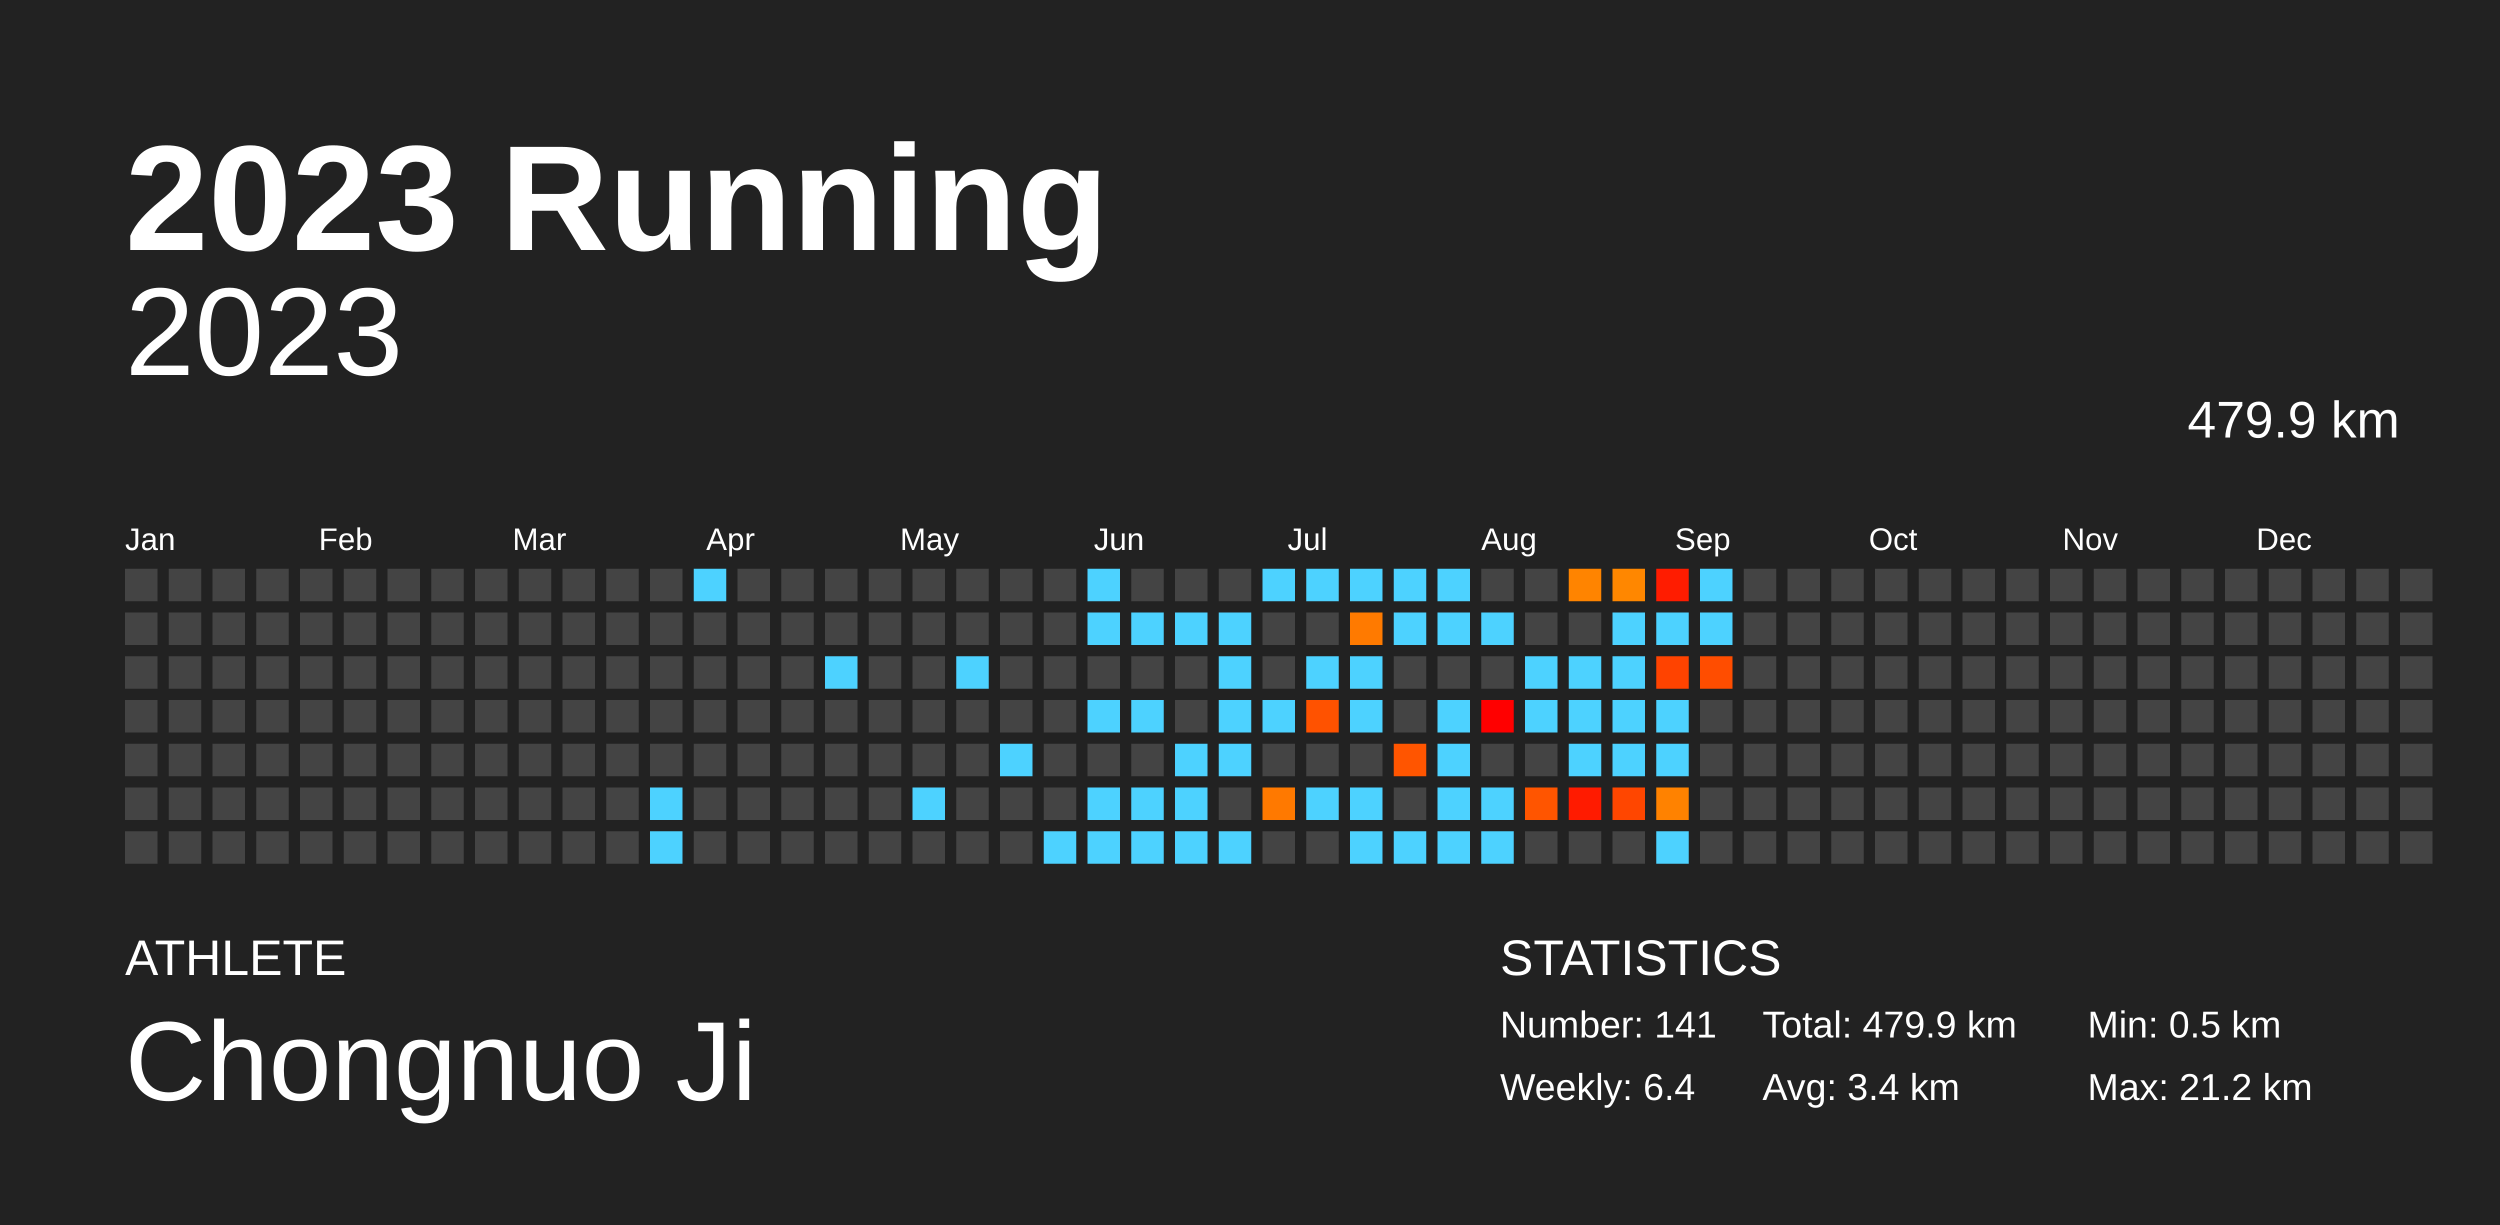
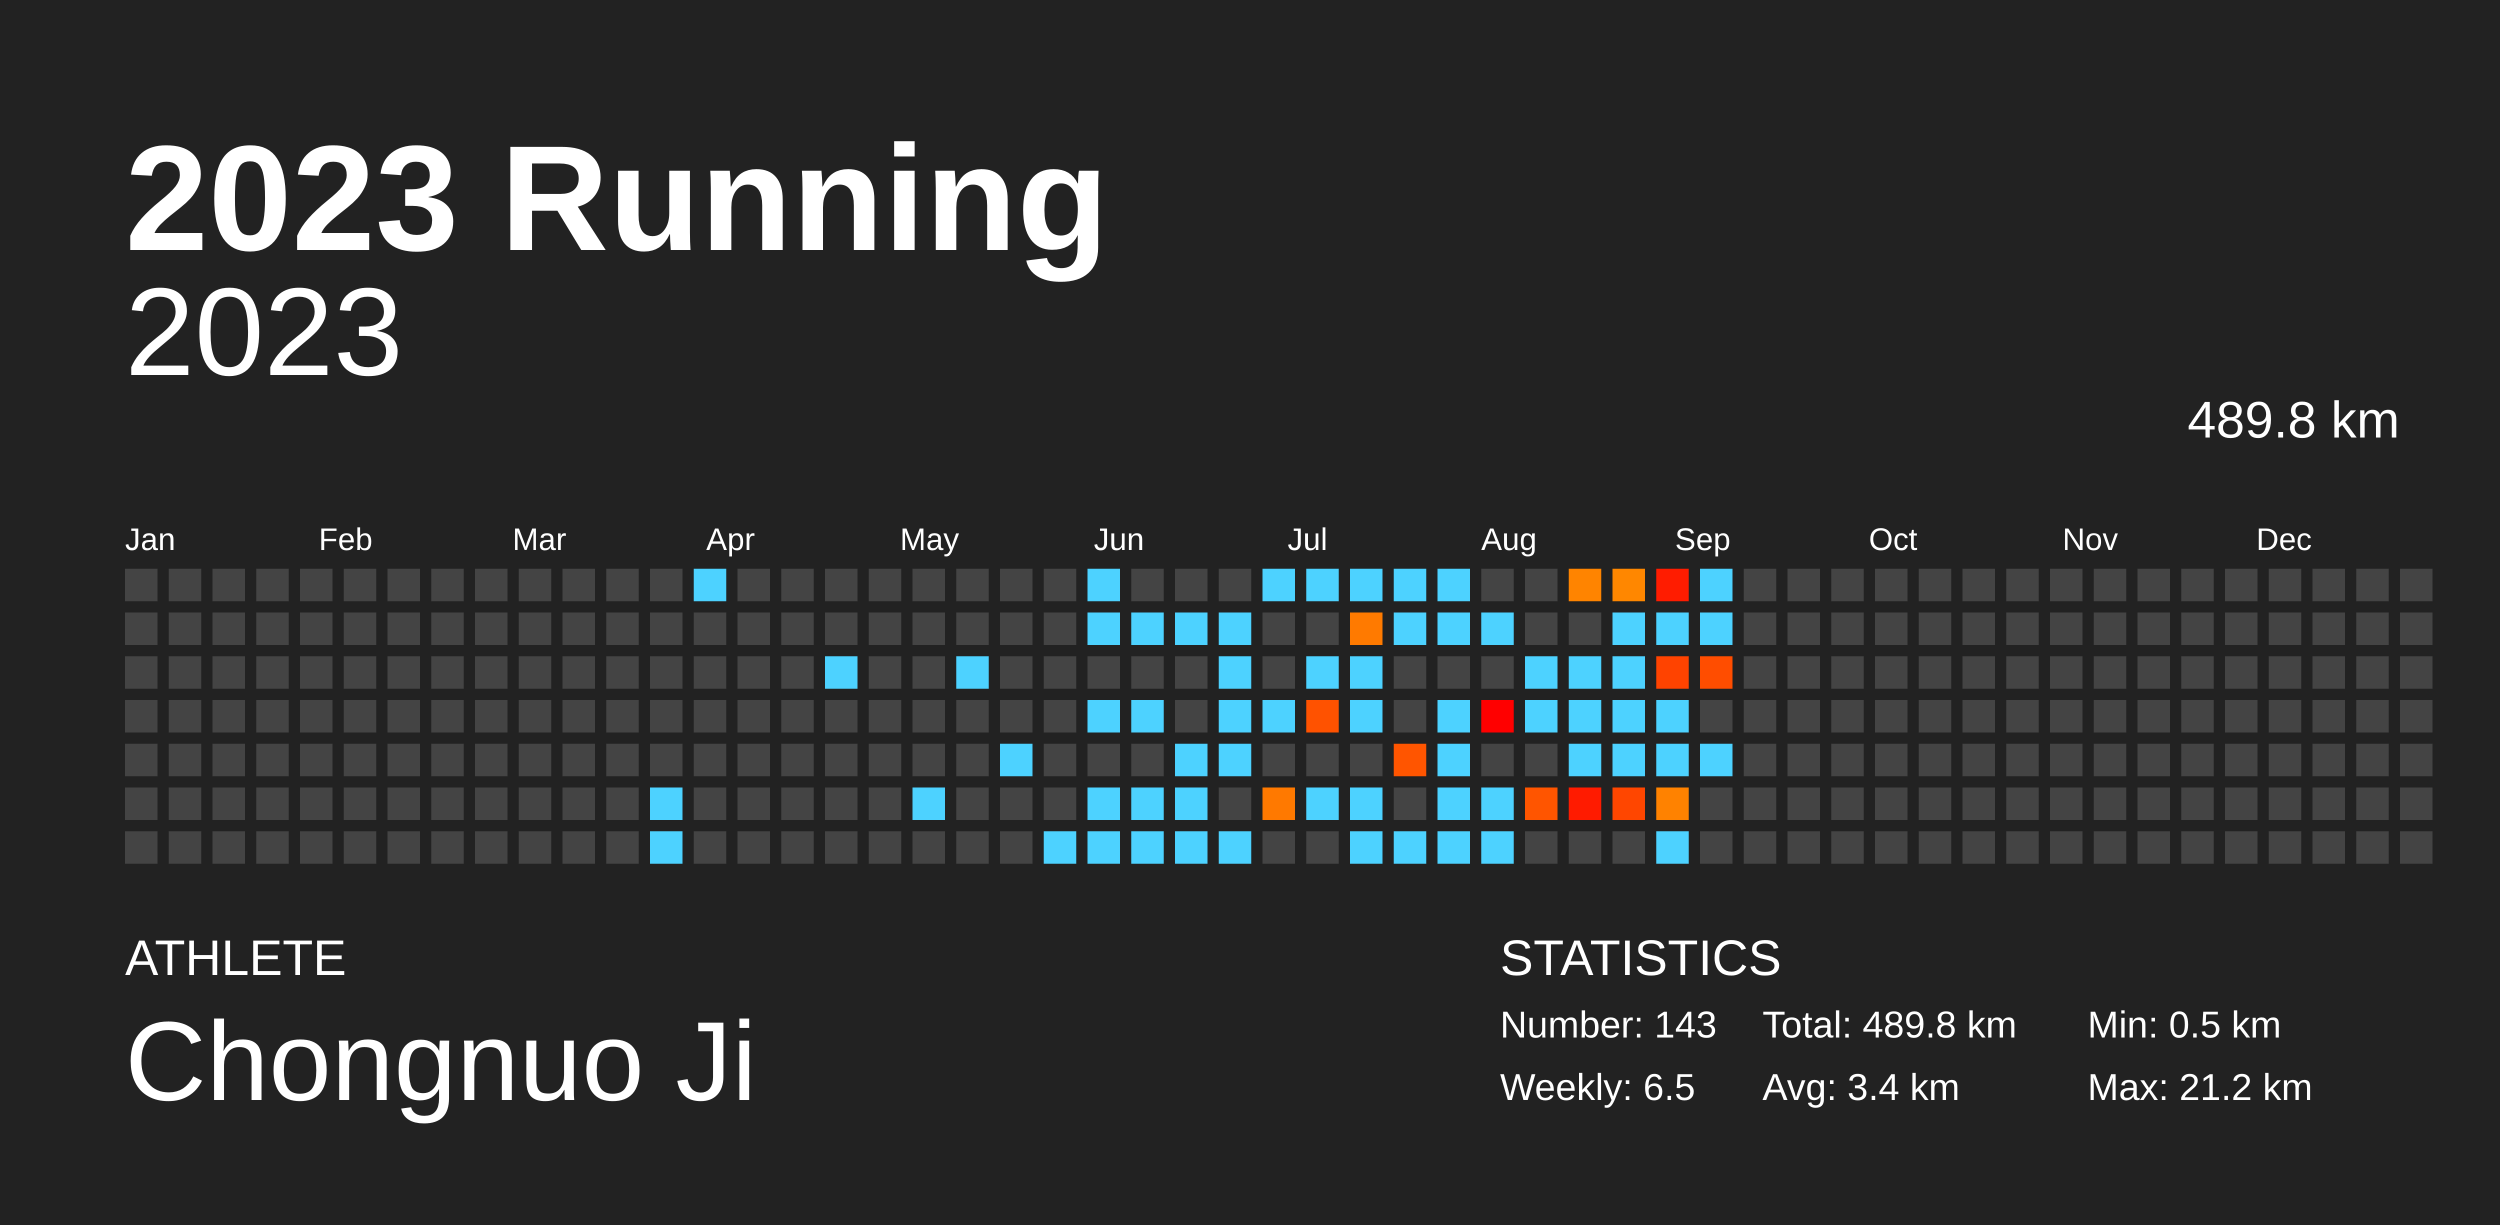
<svg xmlns="http://www.w3.org/2000/svg" baseProfile="full" height="98mm" version="1.1" viewBox="0,0,200,98" width="200mm">
  <defs />
  <rect fill="#222222" height="98" width="200" x="0" y="0" />
  <text fill="#FFFFFF" style="font-size:12px; font-family:Arial; font-weight:bold;" x="10" y="20">2023 Running</text>
  <text fill="#FFFFFF" style="font-size:4px; font-family:Arial" x="10" y="78">ATHLETE</text>
  <text fill="#FFFFFF" style="font-size:9px; font-family:Arial" x="10" y="88">Chongnuo Ji</text>
  <text fill="#FFFFFF" style="font-size:4px; font-family:Arial" x="120" y="78">STATISTICS</text>
-   <text fill="#FFFFFF" style="font-size:3px; font-family:Arial" x="120" y="83">Number: 141</text>
-   <text fill="#FFFFFF" style="font-size:3px; font-family:Arial" x="120" y="88">Weekly: 6.4</text>
-   <text fill="#FFFFFF" style="font-size:3px; font-family:Arial" x="141" y="83">Total: 479.9 km</text>
+   <text fill="#FFFFFF" style="font-size:3px; font-family:Arial" x="120" y="83">Number: 143</text>
+   <text fill="#FFFFFF" style="font-size:3px; font-family:Arial" x="120" y="88">Weekly: 6.5</text>
+   <text fill="#FFFFFF" style="font-size:3px; font-family:Arial" x="141" y="83">Total: 489.8 km</text>
  <text fill="#FFFFFF" style="font-size:3px; font-family:Arial" x="141" y="88">Avg: 3.4 km</text>
  <text fill="#FFFFFF" style="font-size:3px; font-family:Arial" x="167" y="83">Min: 0.5 km</text>
  <text fill="#FFFFFF" style="font-size:3px; font-family:Arial" x="167" y="88">Max: 21.2 km</text>
  <text alignment-baseline="hanging" fill="#FFFFFF" style="font-size:10.0px; font-family:Arial;" x="10" y="30">2023</text>
-   <text alignment-baseline="hanging" fill="#FFFFFF" style="font-size:4.125px; font-family:Arial;" x="175" y="35">479.9 km</text>
+   <text alignment-baseline="hanging" fill="#FFFFFF" style="font-size:4.125px; font-family:Arial;" x="175" y="35">489.8 km</text>
  <text fill="#FFFFFF" style="font-size:2.5px; font-family:Arial" x="10.0" y="44">Jan</text>
  <text fill="#FFFFFF" style="font-size:2.5px; font-family:Arial" x="25.5" y="44">Feb</text>
  <text fill="#FFFFFF" style="font-size:2.5px; font-family:Arial" x="41.0" y="44">Mar</text>
  <text fill="#FFFFFF" style="font-size:2.5px; font-family:Arial" x="56.5" y="44">Apr</text>
  <text fill="#FFFFFF" style="font-size:2.5px; font-family:Arial" x="72.0" y="44">May</text>
  <text fill="#FFFFFF" style="font-size:2.5px; font-family:Arial" x="87.5" y="44">Jun</text>
  <text fill="#FFFFFF" style="font-size:2.5px; font-family:Arial" x="103.0" y="44">Jul</text>
  <text fill="#FFFFFF" style="font-size:2.5px; font-family:Arial" x="118.5" y="44">Aug</text>
  <text fill="#FFFFFF" style="font-size:2.5px; font-family:Arial" x="134.0" y="44">Sep</text>
  <text fill="#FFFFFF" style="font-size:2.5px; font-family:Arial" x="149.5" y="44">Oct</text>
  <text fill="#FFFFFF" style="font-size:2.5px; font-family:Arial" x="165.0" y="44">Nov</text>
  <text fill="#FFFFFF" style="font-size:2.5px; font-family:Arial" x="180.5" y="44">Dec</text>
  <rect fill="#444444" height="2.6" width="2.6" x="10.0" y="45.5" />
  <rect fill="#444444" height="2.6" width="2.6" x="10.0" y="49.0" />
  <rect fill="#444444" height="2.6" width="2.6" x="10.0" y="52.5" />
  <rect fill="#444444" height="2.6" width="2.6" x="10.0" y="56.0" />
  <rect fill="#444444" height="2.6" width="2.6" x="10.0" y="59.5" />
  <rect fill="#444444" height="2.6" width="2.6" x="10.0" y="63.0" />
  <rect fill="#444444" height="2.6" width="2.6" x="10.0" y="66.5" />
  <rect fill="#444444" height="2.6" width="2.6" x="13.5" y="45.5" />
  <rect fill="#444444" height="2.6" width="2.6" x="13.5" y="49.0" />
  <rect fill="#444444" height="2.6" width="2.6" x="13.5" y="52.5" />
  <rect fill="#444444" height="2.6" width="2.6" x="13.5" y="56.0" />
  <rect fill="#444444" height="2.6" width="2.6" x="13.5" y="59.5" />
  <rect fill="#444444" height="2.6" width="2.6" x="13.5" y="63.0" />
  <rect fill="#444444" height="2.6" width="2.6" x="13.5" y="66.5" />
  <rect fill="#444444" height="2.6" width="2.6" x="17.0" y="45.5" />
  <rect fill="#444444" height="2.6" width="2.6" x="17.0" y="49.0" />
  <rect fill="#444444" height="2.6" width="2.6" x="17.0" y="52.5" />
  <rect fill="#444444" height="2.6" width="2.6" x="17.0" y="56.0" />
  <rect fill="#444444" height="2.6" width="2.6" x="17.0" y="59.5" />
  <rect fill="#444444" height="2.6" width="2.6" x="17.0" y="63.0" />
  <rect fill="#444444" height="2.6" width="2.6" x="17.0" y="66.5" />
  <rect fill="#444444" height="2.6" width="2.6" x="20.5" y="45.5" />
  <rect fill="#444444" height="2.6" width="2.6" x="20.5" y="49.0" />
  <rect fill="#444444" height="2.6" width="2.6" x="20.5" y="52.5" />
  <rect fill="#444444" height="2.6" width="2.6" x="20.5" y="56.0" />
  <rect fill="#444444" height="2.6" width="2.6" x="20.5" y="59.5" />
  <rect fill="#444444" height="2.6" width="2.6" x="20.5" y="63.0" />
  <rect fill="#444444" height="2.6" width="2.6" x="20.5" y="66.5" />
  <rect fill="#444444" height="2.6" width="2.6" x="24.0" y="45.5" />
  <rect fill="#444444" height="2.6" width="2.6" x="24.0" y="49.0" />
  <rect fill="#444444" height="2.6" width="2.6" x="24.0" y="52.5" />
  <rect fill="#444444" height="2.6" width="2.6" x="24.0" y="56.0" />
  <rect fill="#444444" height="2.6" width="2.6" x="24.0" y="59.5" />
  <rect fill="#444444" height="2.6" width="2.6" x="24.0" y="63.0" />
  <rect fill="#444444" height="2.6" width="2.6" x="24.0" y="66.5" />
  <rect fill="#444444" height="2.6" width="2.6" x="27.5" y="45.5" />
  <rect fill="#444444" height="2.6" width="2.6" x="27.5" y="49.0" />
  <rect fill="#444444" height="2.6" width="2.6" x="27.5" y="52.5" />
  <rect fill="#444444" height="2.6" width="2.6" x="27.5" y="56.0" />
  <rect fill="#444444" height="2.6" width="2.6" x="27.5" y="59.5" />
  <rect fill="#444444" height="2.6" width="2.6" x="27.5" y="63.0" />
  <rect fill="#444444" height="2.6" width="2.6" x="27.5" y="66.5" />
  <rect fill="#444444" height="2.6" width="2.6" x="31.0" y="45.5" />
  <rect fill="#444444" height="2.6" width="2.6" x="31.0" y="49.0" />
  <rect fill="#444444" height="2.6" width="2.6" x="31.0" y="52.5" />
  <rect fill="#444444" height="2.6" width="2.6" x="31.0" y="56.0" />
  <rect fill="#444444" height="2.6" width="2.6" x="31.0" y="59.5" />
  <rect fill="#444444" height="2.6" width="2.6" x="31.0" y="63.0" />
  <rect fill="#444444" height="2.6" width="2.6" x="31.0" y="66.5" />
  <rect fill="#444444" height="2.6" width="2.6" x="34.5" y="45.5" />
  <rect fill="#444444" height="2.6" width="2.6" x="34.5" y="49.0" />
  <rect fill="#444444" height="2.6" width="2.6" x="34.5" y="52.5" />
  <rect fill="#444444" height="2.6" width="2.6" x="34.5" y="56.0" />
  <rect fill="#444444" height="2.6" width="2.6" x="34.5" y="59.5" />
  <rect fill="#444444" height="2.6" width="2.6" x="34.5" y="63.0" />
  <rect fill="#444444" height="2.6" width="2.6" x="34.5" y="66.5" />
  <rect fill="#444444" height="2.6" width="2.6" x="38.0" y="45.5" />
  <rect fill="#444444" height="2.6" width="2.6" x="38.0" y="49.0" />
  <rect fill="#444444" height="2.6" width="2.6" x="38.0" y="52.5" />
  <rect fill="#444444" height="2.6" width="2.6" x="38.0" y="56.0" />
  <rect fill="#444444" height="2.6" width="2.6" x="38.0" y="59.5" />
  <rect fill="#444444" height="2.6" width="2.6" x="38.0" y="63.0" />
  <rect fill="#444444" height="2.6" width="2.6" x="38.0" y="66.5" />
  <rect fill="#444444" height="2.6" width="2.6" x="41.5" y="45.5" />
  <rect fill="#444444" height="2.6" width="2.6" x="41.5" y="49.0" />
  <rect fill="#444444" height="2.6" width="2.6" x="41.5" y="52.5" />
  <rect fill="#444444" height="2.6" width="2.6" x="41.5" y="56.0" />
  <rect fill="#444444" height="2.6" width="2.6" x="41.5" y="59.5" />
  <rect fill="#444444" height="2.6" width="2.6" x="41.5" y="63.0" />
  <rect fill="#444444" height="2.6" width="2.6" x="41.5" y="66.5" />
  <rect fill="#444444" height="2.6" width="2.6" x="45.0" y="45.5" />
  <rect fill="#444444" height="2.6" width="2.6" x="45.0" y="49.0" />
  <rect fill="#444444" height="2.6" width="2.6" x="45.0" y="52.5" />
  <rect fill="#444444" height="2.6" width="2.6" x="45.0" y="56.0" />
  <rect fill="#444444" height="2.6" width="2.6" x="45.0" y="59.5" />
  <rect fill="#444444" height="2.6" width="2.6" x="45.0" y="63.0" />
  <rect fill="#444444" height="2.6" width="2.6" x="45.0" y="66.5" />
  <rect fill="#444444" height="2.6" width="2.6" x="48.5" y="45.5" />
  <rect fill="#444444" height="2.6" width="2.6" x="48.5" y="49.0" />
  <rect fill="#444444" height="2.6" width="2.6" x="48.5" y="52.5" />
  <rect fill="#444444" height="2.6" width="2.6" x="48.5" y="56.0" />
  <rect fill="#444444" height="2.6" width="2.6" x="48.5" y="59.5" />
  <rect fill="#444444" height="2.6" width="2.6" x="48.5" y="63.0" />
  <rect fill="#444444" height="2.6" width="2.6" x="48.5" y="66.5" />
  <rect fill="#444444" height="2.6" width="2.6" x="52.0" y="45.5" />
  <rect fill="#444444" height="2.6" width="2.6" x="52.0" y="49.0" />
  <rect fill="#444444" height="2.6" width="2.6" x="52.0" y="52.5" />
  <rect fill="#444444" height="2.6" width="2.6" x="52.0" y="56.0" />
  <rect fill="#444444" height="2.6" width="2.6" x="52.0" y="59.5" />
  <rect fill="#4dd2ff" height="2.6" width="2.6" x="52.0" y="63.0" />
  <rect fill="#4dd2ff" height="2.6" width="2.6" x="52.0" y="66.5" />
  <rect fill="#4dd2ff" height="2.6" width="2.6" x="55.5" y="45.5" />
  <rect fill="#444444" height="2.6" width="2.6" x="55.5" y="49.0" />
  <rect fill="#444444" height="2.6" width="2.6" x="55.5" y="52.5" />
  <rect fill="#444444" height="2.6" width="2.6" x="55.5" y="56.0" />
  <rect fill="#444444" height="2.6" width="2.6" x="55.5" y="59.5" />
  <rect fill="#444444" height="2.6" width="2.6" x="55.5" y="63.0" />
  <rect fill="#444444" height="2.6" width="2.6" x="55.5" y="66.5" />
  <rect fill="#444444" height="2.6" width="2.6" x="59.0" y="45.5" />
  <rect fill="#444444" height="2.6" width="2.6" x="59.0" y="49.0" />
  <rect fill="#444444" height="2.6" width="2.6" x="59.0" y="52.5" />
  <rect fill="#444444" height="2.6" width="2.6" x="59.0" y="56.0" />
  <rect fill="#444444" height="2.6" width="2.6" x="59.0" y="59.5" />
  <rect fill="#444444" height="2.6" width="2.6" x="59.0" y="63.0" />
  <rect fill="#444444" height="2.6" width="2.6" x="59.0" y="66.5" />
  <rect fill="#444444" height="2.6" width="2.6" x="62.5" y="45.5" />
  <rect fill="#444444" height="2.6" width="2.6" x="62.5" y="49.0" />
  <rect fill="#444444" height="2.6" width="2.6" x="62.5" y="52.5" />
  <rect fill="#444444" height="2.6" width="2.6" x="62.5" y="56.0" />
  <rect fill="#444444" height="2.6" width="2.6" x="62.5" y="59.5" />
  <rect fill="#444444" height="2.6" width="2.6" x="62.5" y="63.0" />
  <rect fill="#444444" height="2.6" width="2.6" x="62.5" y="66.5" />
  <rect fill="#444444" height="2.6" width="2.6" x="66.0" y="45.5" />
  <rect fill="#444444" height="2.6" width="2.6" x="66.0" y="49.0" />
  <rect fill="#4dd2ff" height="2.6" width="2.6" x="66.0" y="52.5" />
  <rect fill="#444444" height="2.6" width="2.6" x="66.0" y="56.0" />
  <rect fill="#444444" height="2.6" width="2.6" x="66.0" y="59.5" />
  <rect fill="#444444" height="2.6" width="2.6" x="66.0" y="63.0" />
  <rect fill="#444444" height="2.6" width="2.6" x="66.0" y="66.5" />
  <rect fill="#444444" height="2.6" width="2.6" x="69.5" y="45.5" />
  <rect fill="#444444" height="2.6" width="2.6" x="69.5" y="49.0" />
  <rect fill="#444444" height="2.6" width="2.6" x="69.5" y="52.5" />
  <rect fill="#444444" height="2.6" width="2.6" x="69.5" y="56.0" />
  <rect fill="#444444" height="2.6" width="2.6" x="69.5" y="59.5" />
  <rect fill="#444444" height="2.6" width="2.6" x="69.5" y="63.0" />
  <rect fill="#444444" height="2.6" width="2.6" x="69.5" y="66.5" />
  <rect fill="#444444" height="2.6" width="2.6" x="73.0" y="45.5" />
  <rect fill="#444444" height="2.6" width="2.6" x="73.0" y="49.0" />
  <rect fill="#444444" height="2.6" width="2.6" x="73.0" y="52.5" />
  <rect fill="#444444" height="2.6" width="2.6" x="73.0" y="56.0" />
  <rect fill="#444444" height="2.6" width="2.6" x="73.0" y="59.5" />
  <rect fill="#4dd2ff" height="2.6" width="2.6" x="73.0" y="63.0" />
  <rect fill="#444444" height="2.6" width="2.6" x="73.0" y="66.5" />
  <rect fill="#444444" height="2.6" width="2.6" x="76.5" y="45.5" />
  <rect fill="#444444" height="2.6" width="2.6" x="76.5" y="49.0" />
  <rect fill="#4dd2ff" height="2.6" width="2.6" x="76.5" y="52.5" />
  <rect fill="#444444" height="2.6" width="2.6" x="76.5" y="56.0" />
  <rect fill="#444444" height="2.6" width="2.6" x="76.5" y="59.5" />
  <rect fill="#444444" height="2.6" width="2.6" x="76.5" y="63.0" />
  <rect fill="#444444" height="2.6" width="2.6" x="76.5" y="66.5" />
  <rect fill="#444444" height="2.6" width="2.6" x="80.0" y="45.5" />
  <rect fill="#444444" height="2.6" width="2.6" x="80.0" y="49.0" />
  <rect fill="#444444" height="2.6" width="2.6" x="80.0" y="52.5" />
  <rect fill="#444444" height="2.6" width="2.6" x="80.0" y="56.0" />
  <rect fill="#4dd2ff" height="2.6" width="2.6" x="80.0" y="59.5" />
  <rect fill="#444444" height="2.6" width="2.6" x="80.0" y="63.0" />
  <rect fill="#444444" height="2.6" width="2.6" x="80.0" y="66.5" />
  <rect fill="#444444" height="2.6" width="2.6" x="83.5" y="45.5" />
  <rect fill="#444444" height="2.6" width="2.6" x="83.5" y="49.0" />
  <rect fill="#444444" height="2.6" width="2.6" x="83.5" y="52.5" />
  <rect fill="#444444" height="2.6" width="2.6" x="83.5" y="56.0" />
  <rect fill="#444444" height="2.6" width="2.6" x="83.5" y="59.5" />
  <rect fill="#444444" height="2.6" width="2.6" x="83.5" y="63.0" />
  <rect fill="#4dd2ff" height="2.6" width="2.6" x="83.5" y="66.5" />
  <rect fill="#4dd2ff" height="2.6" width="2.6" x="87.0" y="45.5" />
  <rect fill="#4dd2ff" height="2.6" width="2.6" x="87.0" y="49.0" />
  <rect fill="#444444" height="2.6" width="2.6" x="87.0" y="52.5" />
  <rect fill="#4dd2ff" height="2.6" width="2.6" x="87.0" y="56.0" />
  <rect fill="#444444" height="2.6" width="2.6" x="87.0" y="59.5" />
  <rect fill="#4dd2ff" height="2.6" width="2.6" x="87.0" y="63.0" />
  <rect fill="#4dd2ff" height="2.6" width="2.6" x="87.0" y="66.5" />
  <rect fill="#444444" height="2.6" width="2.6" x="90.5" y="45.5" />
  <rect fill="#4dd2ff" height="2.6" width="2.6" x="90.5" y="49.0" />
  <rect fill="#444444" height="2.6" width="2.6" x="90.5" y="52.5" />
  <rect fill="#4dd2ff" height="2.6" width="2.6" x="90.5" y="56.0" />
  <rect fill="#444444" height="2.6" width="2.6" x="90.5" y="59.5" />
  <rect fill="#4dd2ff" height="2.6" width="2.6" x="90.5" y="63.0" />
  <rect fill="#4dd2ff" height="2.6" width="2.6" x="90.5" y="66.5" />
  <rect fill="#444444" height="2.6" width="2.6" x="94.0" y="45.5" />
  <rect fill="#4dd2ff" height="2.6" width="2.6" x="94.0" y="49.0" />
  <rect fill="#444444" height="2.6" width="2.6" x="94.0" y="52.5" />
  <rect fill="#444444" height="2.6" width="2.6" x="94.0" y="56.0" />
  <rect fill="#4dd2ff" height="2.6" width="2.6" x="94.0" y="59.5" />
  <rect fill="#4dd2ff" height="2.6" width="2.6" x="94.0" y="63.0" />
  <rect fill="#4dd2ff" height="2.6" width="2.6" x="94.0" y="66.5" />
  <rect fill="#444444" height="2.6" width="2.6" x="97.5" y="45.5" />
  <rect fill="#4dd2ff" height="2.6" width="2.6" x="97.5" y="49.0" />
  <rect fill="#4dd2ff" height="2.6" width="2.6" x="97.5" y="52.5" />
  <rect fill="#4dd2ff" height="2.6" width="2.6" x="97.5" y="56.0" />
  <rect fill="#4dd2ff" height="2.6" width="2.6" x="97.5" y="59.5" />
  <rect fill="#444444" height="2.6" width="2.6" x="97.5" y="63.0" />
  <rect fill="#4dd2ff" height="2.6" width="2.6" x="97.5" y="66.5" />
  <rect fill="#4dd2ff" height="2.6" width="2.6" x="101.0" y="45.5" />
  <rect fill="#444444" height="2.6" width="2.6" x="101.0" y="49.0" />
  <rect fill="#444444" height="2.6" width="2.6" x="101.0" y="52.5" />
  <rect fill="#4dd2ff" height="2.6" width="2.6" x="101.0" y="56.0" />
  <rect fill="#444444" height="2.6" width="2.6" x="101.0" y="59.5" />
  <rect fill="#ff7900" height="2.6" width="2.6" x="101.0" y="63.0" />
  <rect fill="#444444" height="2.6" width="2.6" x="101.0" y="66.5" />
  <rect fill="#4dd2ff" height="2.6" width="2.6" x="104.5" y="45.5" />
  <rect fill="#444444" height="2.6" width="2.6" x="104.5" y="49.0" />
  <rect fill="#4dd2ff" height="2.6" width="2.6" x="104.5" y="52.5" />
  <rect fill="#ff5200" height="2.6" width="2.6" x="104.5" y="56.0" />
  <rect fill="#444444" height="2.6" width="2.6" x="104.5" y="59.5" />
  <rect fill="#4dd2ff" height="2.6" width="2.6" x="104.5" y="63.0" />
  <rect fill="#444444" height="2.6" width="2.6" x="104.5" y="66.5" />
  <rect fill="#4dd2ff" height="2.6" width="2.6" x="108.0" y="45.5" />
  <rect fill="#ff7a00" height="2.6" width="2.6" x="108.0" y="49.0" />
  <rect fill="#4dd2ff" height="2.6" width="2.6" x="108.0" y="52.5" />
  <rect fill="#4dd2ff" height="2.6" width="2.6" x="108.0" y="56.0" />
  <rect fill="#444444" height="2.6" width="2.6" x="108.0" y="59.5" />
  <rect fill="#4dd2ff" height="2.6" width="2.6" x="108.0" y="63.0" />
  <rect fill="#4dd2ff" height="2.6" width="2.6" x="108.0" y="66.5" />
  <rect fill="#4dd2ff" height="2.6" width="2.6" x="111.5" y="45.5" />
  <rect fill="#4dd2ff" height="2.6" width="2.6" x="111.5" y="49.0" />
  <rect fill="#444444" height="2.6" width="2.6" x="111.5" y="52.5" />
  <rect fill="#444444" height="2.6" width="2.6" x="111.5" y="56.0" />
  <rect fill="#ff5500" height="2.6" width="2.6" x="111.5" y="59.5" />
  <rect fill="#444444" height="2.6" width="2.6" x="111.5" y="63.0" />
  <rect fill="#4dd2ff" height="2.6" width="2.6" x="111.5" y="66.5" />
  <rect fill="#4dd2ff" height="2.6" width="2.6" x="115.0" y="45.5" />
  <rect fill="#4dd2ff" height="2.6" width="2.6" x="115.0" y="49.0" />
  <rect fill="#444444" height="2.6" width="2.6" x="115.0" y="52.5" />
  <rect fill="#4dd2ff" height="2.6" width="2.6" x="115.0" y="56.0" />
  <rect fill="#4dd2ff" height="2.6" width="2.6" x="115.0" y="59.5" />
  <rect fill="#4dd2ff" height="2.6" width="2.6" x="115.0" y="63.0" />
  <rect fill="#4dd2ff" height="2.6" width="2.6" x="115.0" y="66.5" />
  <rect fill="#444444" height="2.6" width="2.6" x="118.5" y="45.5" />
  <rect fill="#4dd2ff" height="2.6" width="2.6" x="118.5" y="49.0" />
  <rect fill="#444444" height="2.6" width="2.6" x="118.5" y="52.5" />
  <rect fill="red" height="2.6" width="2.6" x="118.5" y="56.0" />
  <rect fill="#444444" height="2.6" width="2.6" x="118.5" y="59.5" />
  <rect fill="#4dd2ff" height="2.6" width="2.6" x="118.5" y="63.0" />
  <rect fill="#4dd2ff" height="2.6" width="2.6" x="118.5" y="66.5" />
  <rect fill="#444444" height="2.6" width="2.6" x="122.0" y="45.5" />
  <rect fill="#444444" height="2.6" width="2.6" x="122.0" y="49.0" />
  <rect fill="#4dd2ff" height="2.6" width="2.6" x="122.0" y="52.5" />
  <rect fill="#4dd2ff" height="2.6" width="2.6" x="122.0" y="56.0" />
  <rect fill="#444444" height="2.6" width="2.6" x="122.0" y="59.5" />
  <rect fill="#ff5500" height="2.6" width="2.6" x="122.0" y="63.0" />
  <rect fill="#444444" height="2.6" width="2.6" x="122.0" y="66.5" />
  <rect fill="#ff8400" height="2.6" width="2.6" x="125.5" y="45.5" />
  <rect fill="#444444" height="2.6" width="2.6" x="125.5" y="49.0" />
  <rect fill="#4dd2ff" height="2.6" width="2.6" x="125.5" y="52.5" />
  <rect fill="#4dd2ff" height="2.6" width="2.6" x="125.5" y="56.0" />
  <rect fill="#4dd2ff" height="2.6" width="2.6" x="125.5" y="59.5" />
  <rect fill="#ff1b00" height="2.6" width="2.6" x="125.5" y="63.0" />
  <rect fill="#444444" height="2.6" width="2.6" x="125.5" y="66.5" />
  <rect fill="#ff8700" height="2.6" width="2.6" x="129.0" y="45.5" />
  <rect fill="#4dd2ff" height="2.6" width="2.6" x="129.0" y="49.0" />
  <rect fill="#4dd2ff" height="2.6" width="2.6" x="129.0" y="52.5" />
  <rect fill="#4dd2ff" height="2.6" width="2.6" x="129.0" y="56.0" />
  <rect fill="#4dd2ff" height="2.6" width="2.6" x="129.0" y="59.5" />
  <rect fill="#ff4600" height="2.6" width="2.6" x="129.0" y="63.0" />
  <rect fill="#444444" height="2.6" width="2.6" x="129.0" y="66.5" />
  <rect fill="#ff1c00" height="2.6" width="2.6" x="132.5" y="45.5" />
  <rect fill="#4dd2ff" height="2.6" width="2.6" x="132.5" y="49.0" />
  <rect fill="#ff4300" height="2.6" width="2.6" x="132.5" y="52.5" />
  <rect fill="#4dd2ff" height="2.6" width="2.6" x="132.5" y="56.0" />
  <rect fill="#4dd2ff" height="2.6" width="2.6" x="132.5" y="59.5" />
  <rect fill="#ff8200" height="2.6" width="2.6" x="132.5" y="63.0" />
  <rect fill="#4dd2ff" height="2.6" width="2.6" x="132.5" y="66.5" />
  <rect fill="#4dd2ff" height="2.6" width="2.6" x="136.0" y="45.5" />
  <rect fill="#4dd2ff" height="2.6" width="2.6" x="136.0" y="49.0" />
  <rect fill="#ff4d00" height="2.6" width="2.6" x="136.0" y="52.5" />
  <rect fill="#444444" height="2.6" width="2.6" x="136.0" y="56.0" />
-   <rect fill="#444444" height="2.6" width="2.6" x="136.0" y="59.5" />
+   <rect fill="#4dd2ff" height="2.6" width="2.6" x="136.0" y="59.5" />
  <rect fill="#444444" height="2.6" width="2.6" x="136.0" y="63.0" />
  <rect fill="#444444" height="2.6" width="2.6" x="136.0" y="66.5" />
  <rect fill="#444444" height="2.6" width="2.6" x="139.5" y="45.5" />
  <rect fill="#444444" height="2.6" width="2.6" x="139.5" y="49.0" />
  <rect fill="#444444" height="2.6" width="2.6" x="139.5" y="52.5" />
  <rect fill="#444444" height="2.6" width="2.6" x="139.5" y="56.0" />
  <rect fill="#444444" height="2.6" width="2.6" x="139.5" y="59.5" />
  <rect fill="#444444" height="2.6" width="2.6" x="139.5" y="63.0" />
  <rect fill="#444444" height="2.6" width="2.6" x="139.5" y="66.5" />
  <rect fill="#444444" height="2.6" width="2.6" x="143.0" y="45.5" />
  <rect fill="#444444" height="2.6" width="2.6" x="143.0" y="49.0" />
  <rect fill="#444444" height="2.6" width="2.6" x="143.0" y="52.5" />
  <rect fill="#444444" height="2.6" width="2.6" x="143.0" y="56.0" />
  <rect fill="#444444" height="2.6" width="2.6" x="143.0" y="59.5" />
  <rect fill="#444444" height="2.6" width="2.6" x="143.0" y="63.0" />
  <rect fill="#444444" height="2.6" width="2.6" x="143.0" y="66.5" />
  <rect fill="#444444" height="2.6" width="2.6" x="146.5" y="45.5" />
  <rect fill="#444444" height="2.6" width="2.6" x="146.5" y="49.0" />
  <rect fill="#444444" height="2.6" width="2.6" x="146.5" y="52.5" />
  <rect fill="#444444" height="2.6" width="2.6" x="146.5" y="56.0" />
  <rect fill="#444444" height="2.6" width="2.6" x="146.5" y="59.5" />
  <rect fill="#444444" height="2.6" width="2.6" x="146.5" y="63.0" />
  <rect fill="#444444" height="2.6" width="2.6" x="146.5" y="66.5" />
  <rect fill="#444444" height="2.6" width="2.6" x="150.0" y="45.5" />
  <rect fill="#444444" height="2.6" width="2.6" x="150.0" y="49.0" />
  <rect fill="#444444" height="2.6" width="2.6" x="150.0" y="52.5" />
  <rect fill="#444444" height="2.6" width="2.6" x="150.0" y="56.0" />
  <rect fill="#444444" height="2.6" width="2.6" x="150.0" y="59.5" />
  <rect fill="#444444" height="2.6" width="2.6" x="150.0" y="63.0" />
  <rect fill="#444444" height="2.6" width="2.6" x="150.0" y="66.5" />
  <rect fill="#444444" height="2.6" width="2.6" x="153.5" y="45.5" />
  <rect fill="#444444" height="2.6" width="2.6" x="153.5" y="49.0" />
  <rect fill="#444444" height="2.6" width="2.6" x="153.5" y="52.5" />
  <rect fill="#444444" height="2.6" width="2.6" x="153.5" y="56.0" />
  <rect fill="#444444" height="2.6" width="2.6" x="153.5" y="59.5" />
  <rect fill="#444444" height="2.6" width="2.6" x="153.5" y="63.0" />
  <rect fill="#444444" height="2.6" width="2.6" x="153.5" y="66.5" />
  <rect fill="#444444" height="2.6" width="2.6" x="157.0" y="45.5" />
  <rect fill="#444444" height="2.6" width="2.6" x="157.0" y="49.0" />
  <rect fill="#444444" height="2.6" width="2.6" x="157.0" y="52.5" />
  <rect fill="#444444" height="2.6" width="2.6" x="157.0" y="56.0" />
  <rect fill="#444444" height="2.6" width="2.6" x="157.0" y="59.5" />
  <rect fill="#444444" height="2.6" width="2.6" x="157.0" y="63.0" />
  <rect fill="#444444" height="2.6" width="2.6" x="157.0" y="66.5" />
  <rect fill="#444444" height="2.6" width="2.6" x="160.5" y="45.5" />
  <rect fill="#444444" height="2.6" width="2.6" x="160.5" y="49.0" />
  <rect fill="#444444" height="2.6" width="2.6" x="160.5" y="52.5" />
  <rect fill="#444444" height="2.6" width="2.6" x="160.5" y="56.0" />
  <rect fill="#444444" height="2.6" width="2.6" x="160.5" y="59.5" />
  <rect fill="#444444" height="2.6" width="2.6" x="160.5" y="63.0" />
  <rect fill="#444444" height="2.6" width="2.6" x="160.5" y="66.5" />
  <rect fill="#444444" height="2.6" width="2.6" x="164.0" y="45.5" />
  <rect fill="#444444" height="2.6" width="2.6" x="164.0" y="49.0" />
  <rect fill="#444444" height="2.6" width="2.6" x="164.0" y="52.5" />
  <rect fill="#444444" height="2.6" width="2.6" x="164.0" y="56.0" />
  <rect fill="#444444" height="2.6" width="2.6" x="164.0" y="59.5" />
  <rect fill="#444444" height="2.6" width="2.6" x="164.0" y="63.0" />
  <rect fill="#444444" height="2.6" width="2.6" x="164.0" y="66.5" />
  <rect fill="#444444" height="2.6" width="2.6" x="167.5" y="45.5" />
  <rect fill="#444444" height="2.6" width="2.6" x="167.5" y="49.0" />
  <rect fill="#444444" height="2.6" width="2.6" x="167.5" y="52.5" />
  <rect fill="#444444" height="2.6" width="2.6" x="167.5" y="56.0" />
  <rect fill="#444444" height="2.6" width="2.6" x="167.5" y="59.5" />
  <rect fill="#444444" height="2.6" width="2.6" x="167.5" y="63.0" />
  <rect fill="#444444" height="2.6" width="2.6" x="167.5" y="66.5" />
  <rect fill="#444444" height="2.6" width="2.6" x="171.0" y="45.5" />
  <rect fill="#444444" height="2.6" width="2.6" x="171.0" y="49.0" />
  <rect fill="#444444" height="2.6" width="2.6" x="171.0" y="52.5" />
  <rect fill="#444444" height="2.6" width="2.6" x="171.0" y="56.0" />
  <rect fill="#444444" height="2.6" width="2.6" x="171.0" y="59.5" />
  <rect fill="#444444" height="2.6" width="2.6" x="171.0" y="63.0" />
  <rect fill="#444444" height="2.6" width="2.6" x="171.0" y="66.5" />
  <rect fill="#444444" height="2.6" width="2.6" x="174.5" y="45.5" />
  <rect fill="#444444" height="2.6" width="2.6" x="174.5" y="49.0" />
  <rect fill="#444444" height="2.6" width="2.6" x="174.5" y="52.5" />
  <rect fill="#444444" height="2.6" width="2.6" x="174.5" y="56.0" />
  <rect fill="#444444" height="2.6" width="2.6" x="174.5" y="59.5" />
  <rect fill="#444444" height="2.6" width="2.6" x="174.5" y="63.0" />
  <rect fill="#444444" height="2.6" width="2.6" x="174.5" y="66.5" />
  <rect fill="#444444" height="2.6" width="2.6" x="178.0" y="45.5" />
  <rect fill="#444444" height="2.6" width="2.6" x="178.0" y="49.0" />
  <rect fill="#444444" height="2.6" width="2.6" x="178.0" y="52.5" />
  <rect fill="#444444" height="2.6" width="2.6" x="178.0" y="56.0" />
  <rect fill="#444444" height="2.6" width="2.6" x="178.0" y="59.5" />
  <rect fill="#444444" height="2.6" width="2.6" x="178.0" y="63.0" />
  <rect fill="#444444" height="2.6" width="2.6" x="178.0" y="66.5" />
  <rect fill="#444444" height="2.6" width="2.6" x="181.5" y="45.5" />
  <rect fill="#444444" height="2.6" width="2.6" x="181.5" y="49.0" />
  <rect fill="#444444" height="2.6" width="2.6" x="181.5" y="52.5" />
  <rect fill="#444444" height="2.6" width="2.6" x="181.5" y="56.0" />
  <rect fill="#444444" height="2.6" width="2.6" x="181.5" y="59.5" />
  <rect fill="#444444" height="2.6" width="2.6" x="181.5" y="63.0" />
  <rect fill="#444444" height="2.6" width="2.6" x="181.5" y="66.5" />
  <rect fill="#444444" height="2.6" width="2.6" x="185.0" y="45.5" />
  <rect fill="#444444" height="2.6" width="2.6" x="185.0" y="49.0" />
  <rect fill="#444444" height="2.6" width="2.6" x="185.0" y="52.5" />
  <rect fill="#444444" height="2.6" width="2.6" x="185.0" y="56.0" />
  <rect fill="#444444" height="2.6" width="2.6" x="185.0" y="59.5" />
  <rect fill="#444444" height="2.6" width="2.6" x="185.0" y="63.0" />
  <rect fill="#444444" height="2.6" width="2.6" x="185.0" y="66.5" />
  <rect fill="#444444" height="2.6" width="2.6" x="188.5" y="45.5" />
  <rect fill="#444444" height="2.6" width="2.6" x="188.5" y="49.0" />
  <rect fill="#444444" height="2.6" width="2.6" x="188.5" y="52.5" />
  <rect fill="#444444" height="2.6" width="2.6" x="188.5" y="56.0" />
  <rect fill="#444444" height="2.6" width="2.6" x="188.5" y="59.5" />
  <rect fill="#444444" height="2.6" width="2.6" x="188.5" y="63.0" />
  <rect fill="#444444" height="2.6" width="2.6" x="188.5" y="66.5" />
  <rect fill="#444444" height="2.6" width="2.6" x="192.0" y="45.5" />
  <rect fill="#444444" height="2.6" width="2.6" x="192.0" y="49.0" />
  <rect fill="#444444" height="2.6" width="2.6" x="192.0" y="52.5" />
  <rect fill="#444444" height="2.6" width="2.6" x="192.0" y="56.0" />
  <rect fill="#444444" height="2.6" width="2.6" x="192.0" y="59.5" />
  <rect fill="#444444" height="2.6" width="2.6" x="192.0" y="63.0" />
  <rect fill="#444444" height="2.6" width="2.6" x="192.0" y="66.5" />
</svg>
